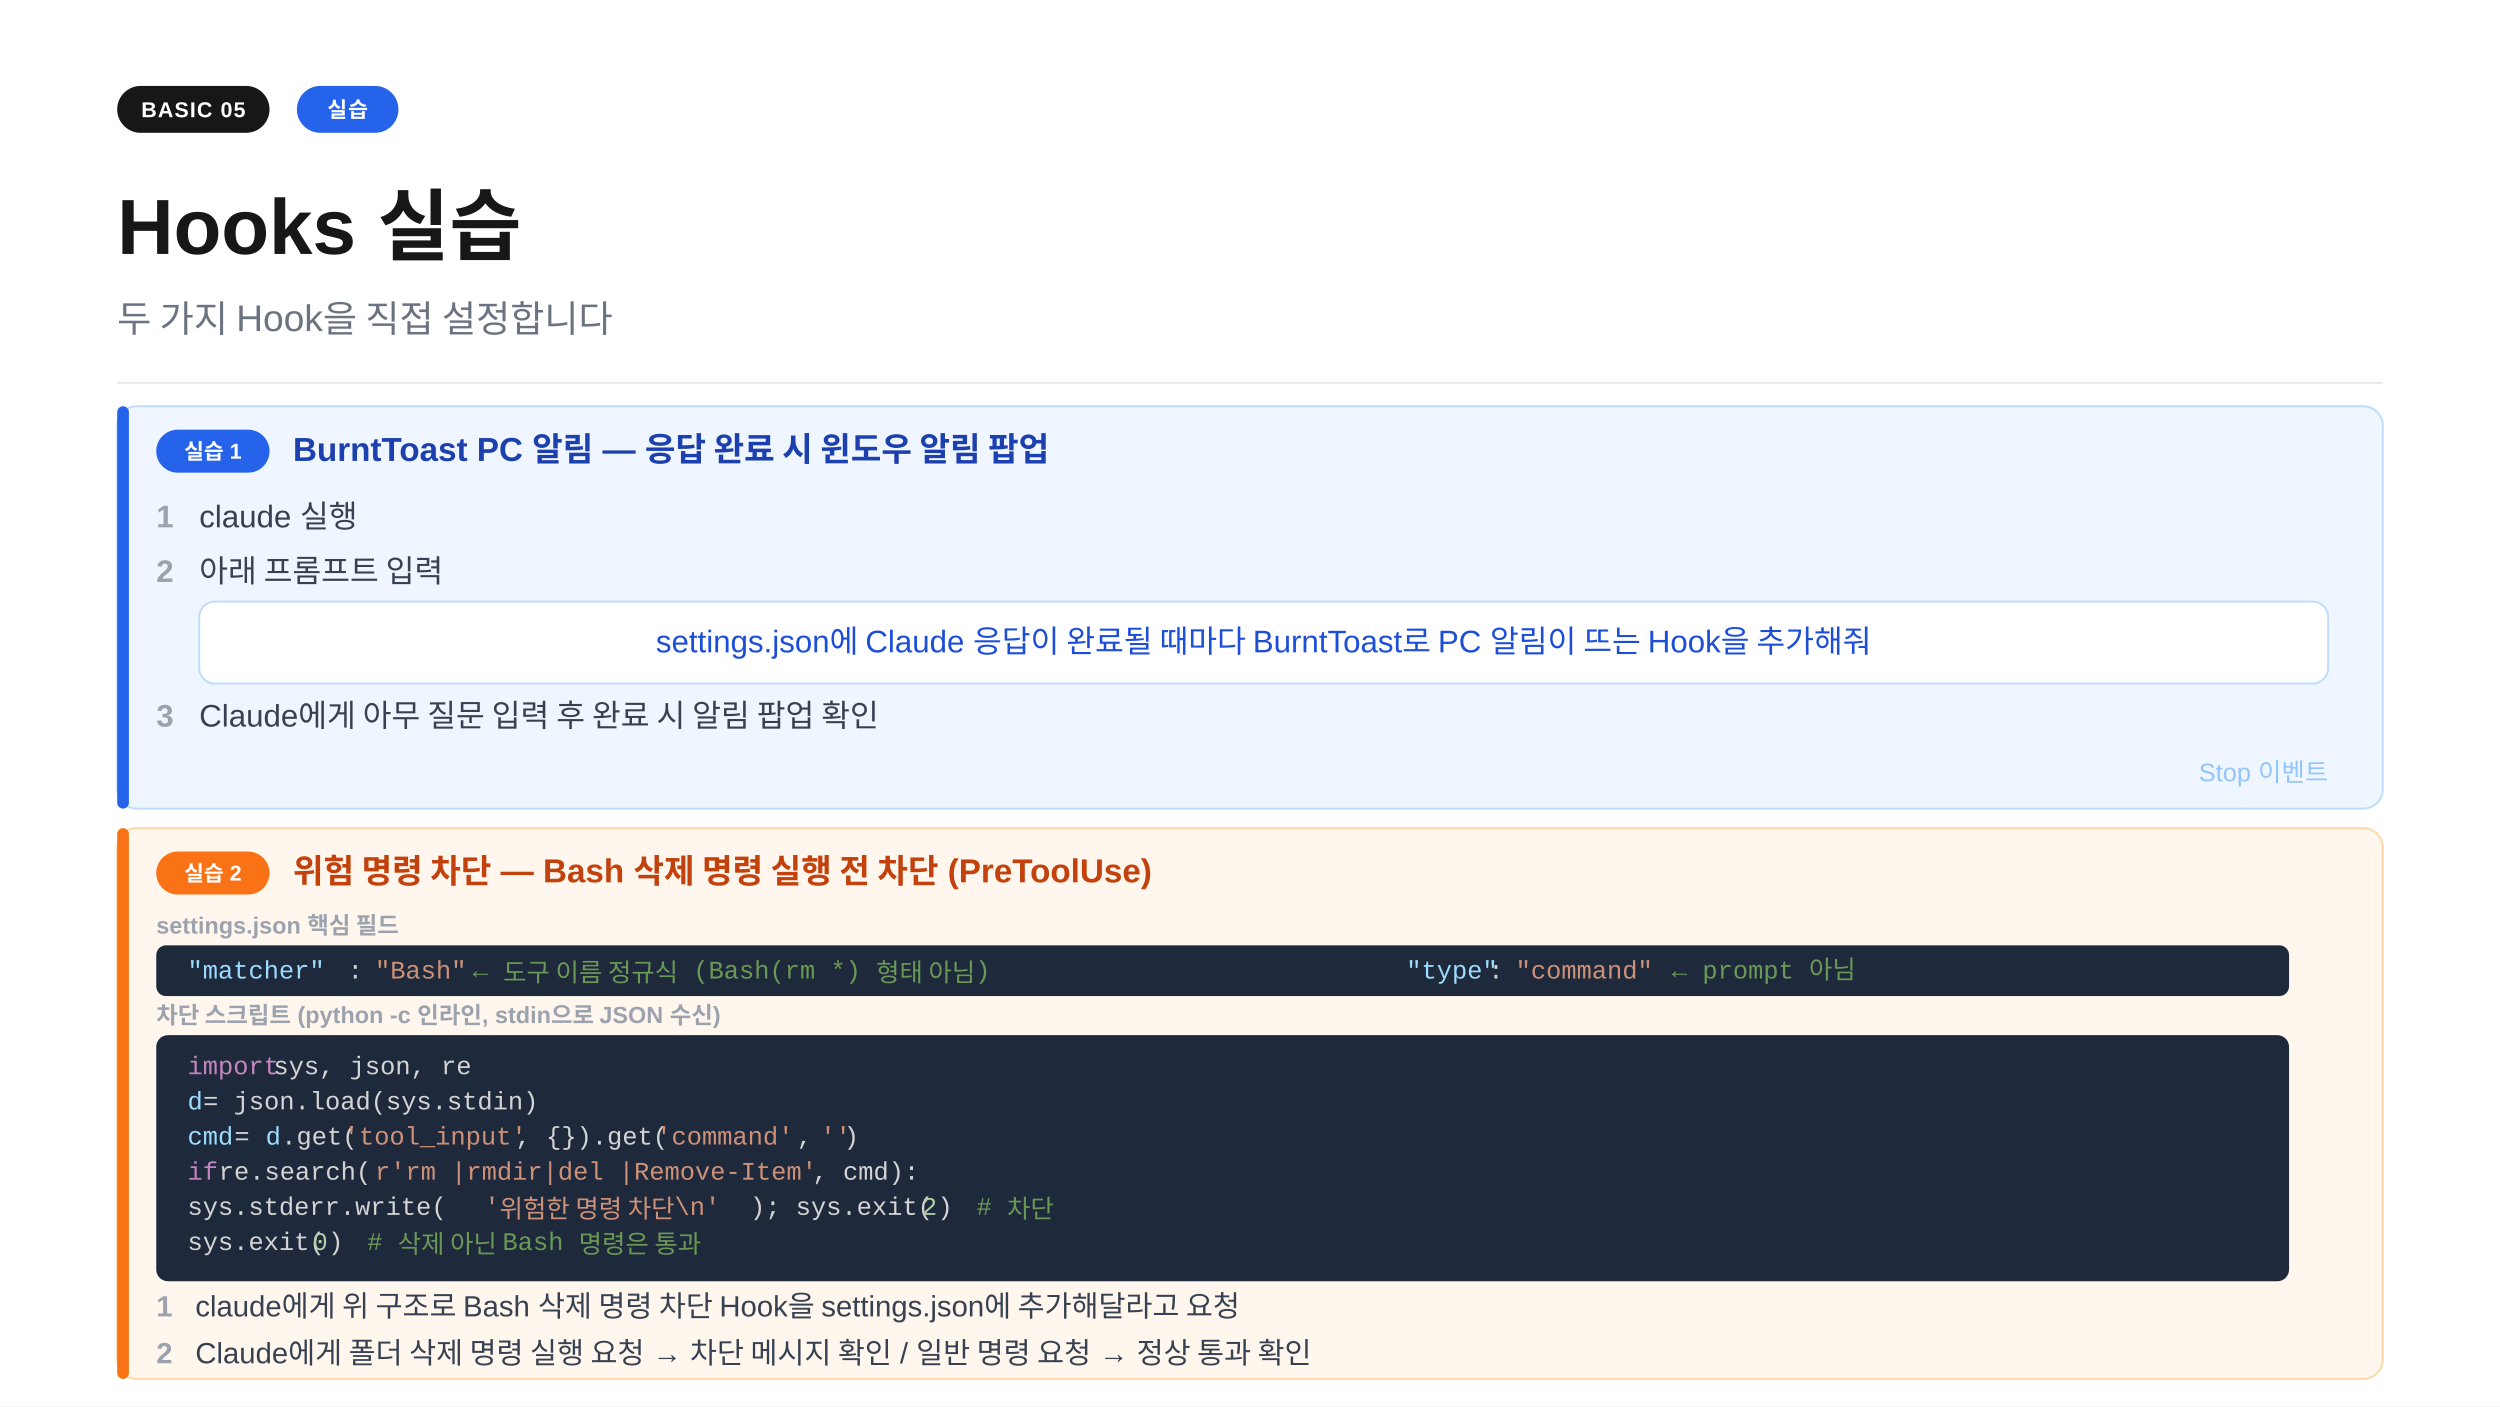
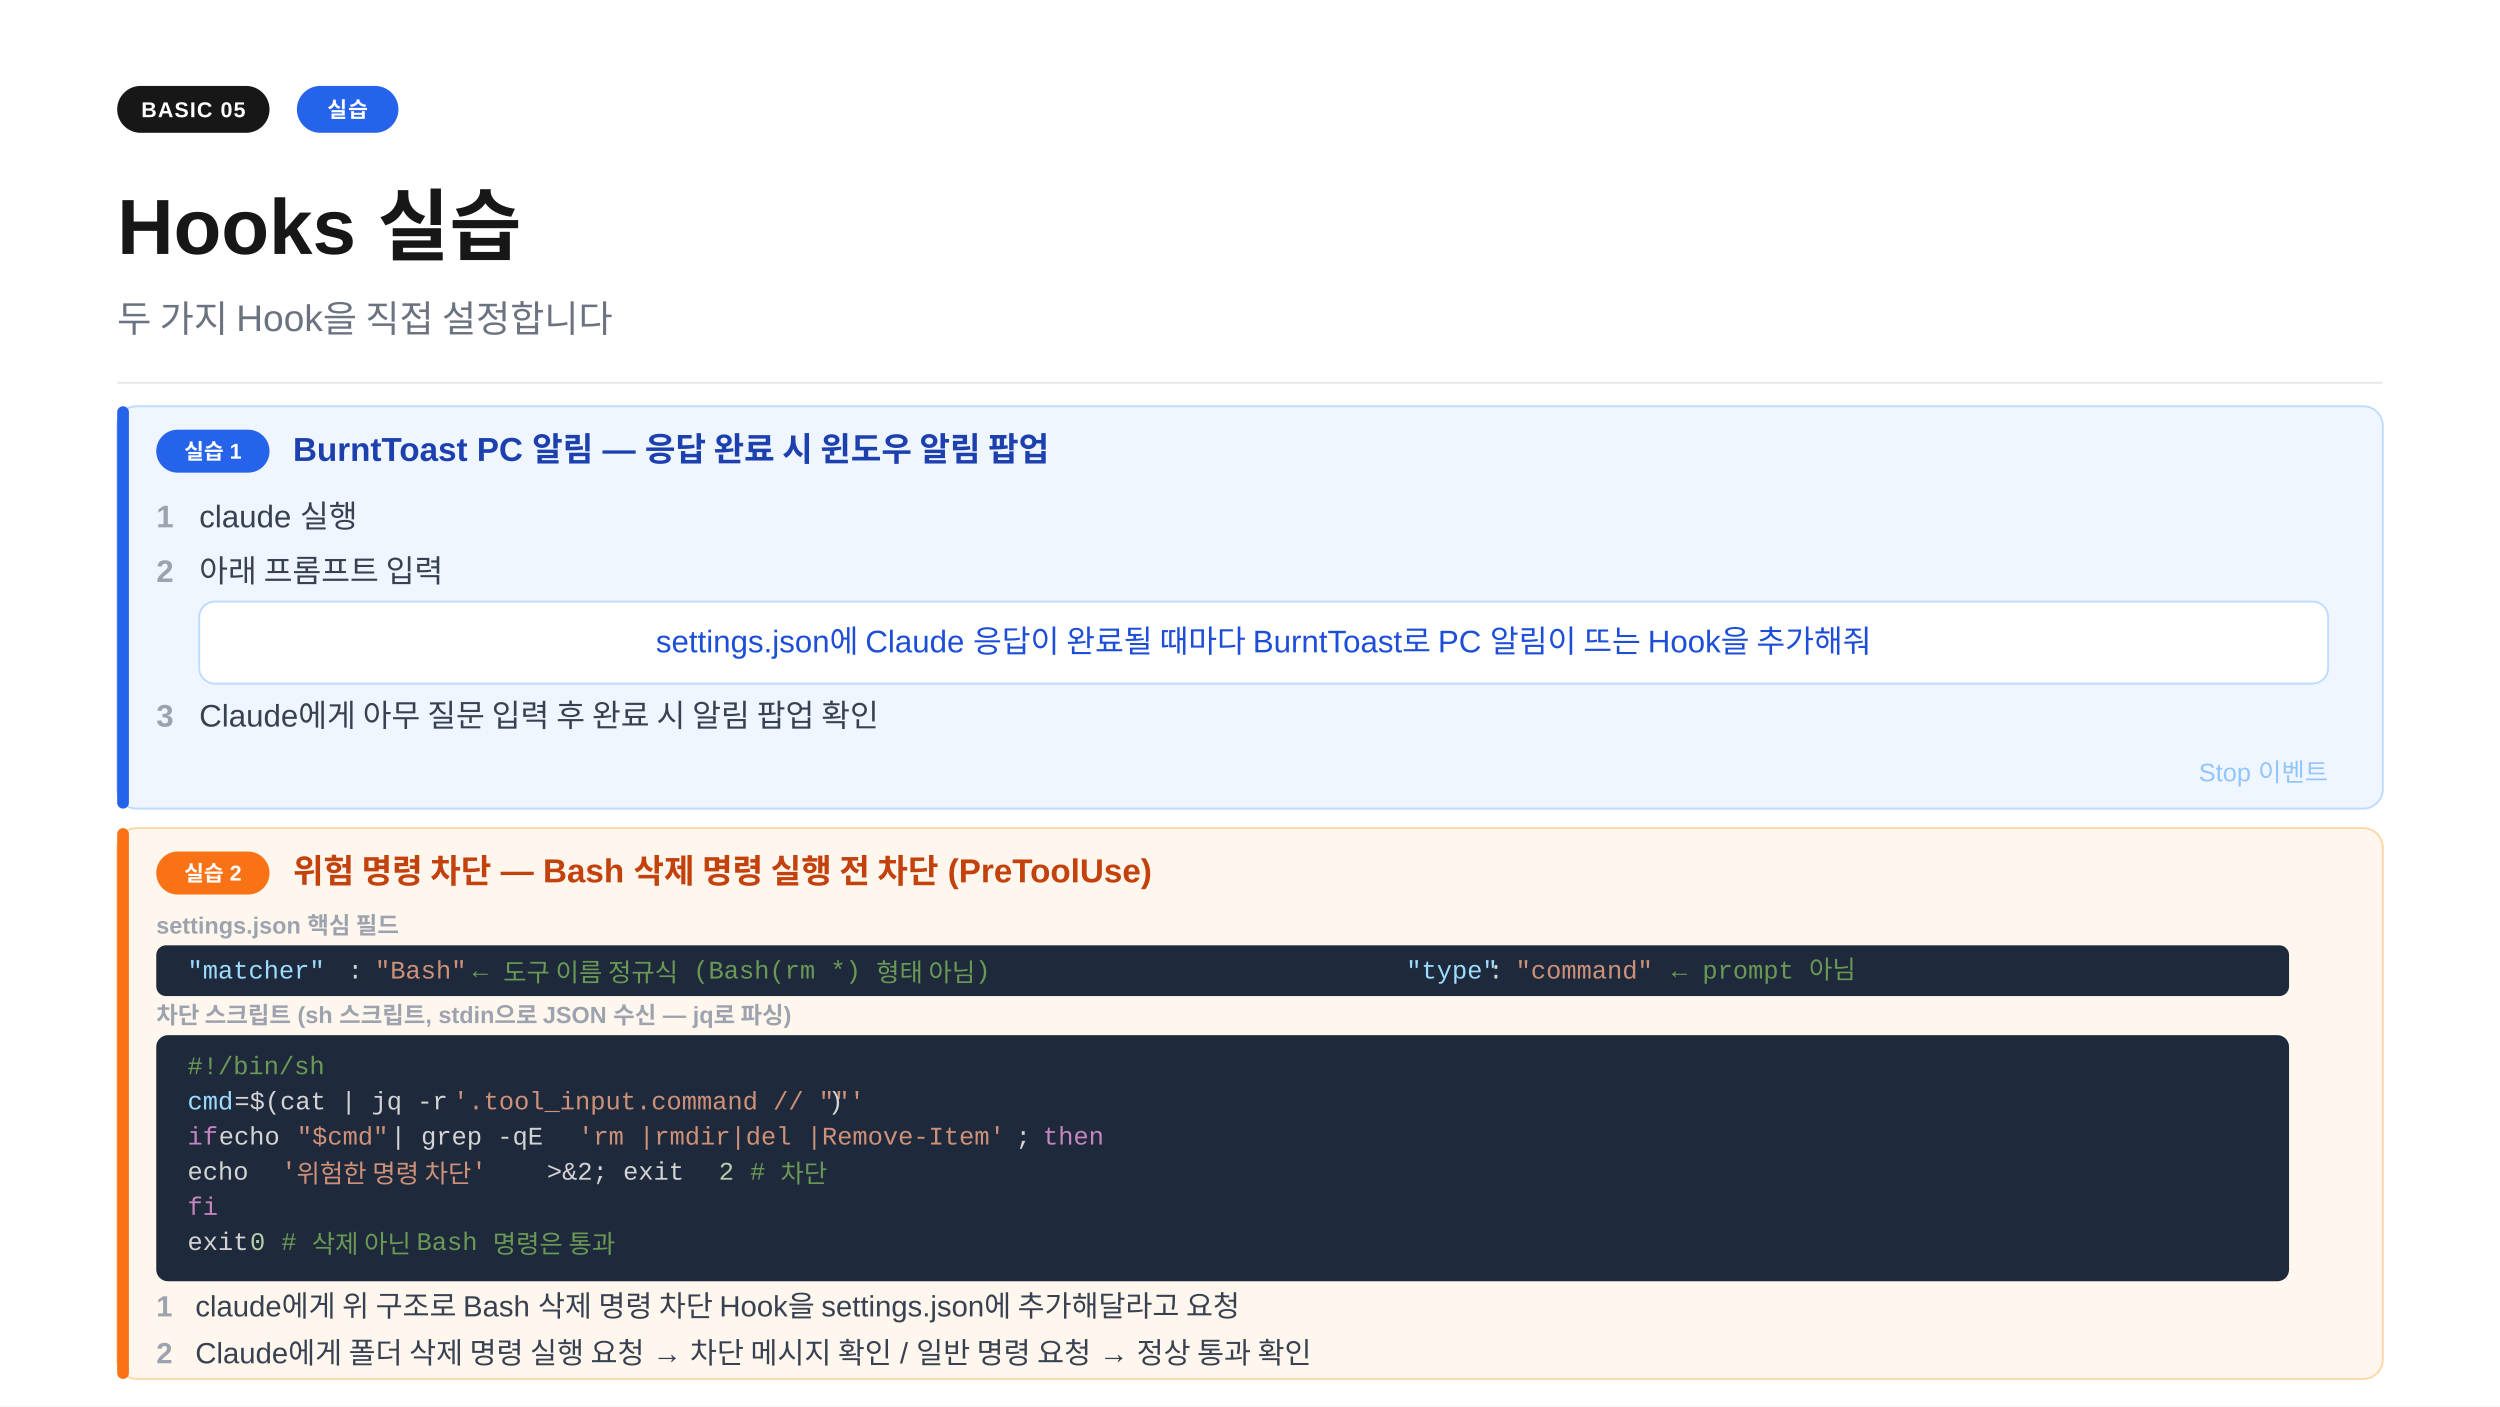
<svg xmlns="http://www.w3.org/2000/svg" width="1280" height="720" viewBox="0 0 1280 720">
  <rect width="1280" height="720" fill="#ffffff" />
  <rect x="60" y="44" width="78" height="24" rx="12" fill="#171717" />
  <text x="99" y="60" text-anchor="middle" font-family="-apple-system,BlinkMacSystemFont,'Segoe UI',Arial,sans-serif" font-size="11" font-weight="700" fill="#ffffff" letter-spacing="0.05em">BASIC 05</text>
  <rect x="152" y="44" width="52" height="24" rx="12" fill="#2563eb" />
  <text x="178" y="60" text-anchor="middle" font-family="-apple-system,BlinkMacSystemFont,'Segoe UI',Arial,sans-serif" font-size="11" font-weight="700" fill="#ffffff" letter-spacing="0.05em">실습</text>
  <text x="60" y="130" font-family="-apple-system,BlinkMacSystemFont,'Segoe UI',Arial,sans-serif" font-size="40" font-weight="700" fill="#171717">Hooks 실습</text>
  <text x="60" y="170" font-family="-apple-system,BlinkMacSystemFont,'Segoe UI',Arial,sans-serif" font-size="19" fill="#6b7280">두 가지 Hook을 직접 설정합니다</text>
  <line x1="60" y1="196" x2="1220" y2="196" stroke="#e5e7eb" stroke-width="1" />
  <rect x="60" y="208" width="1160" height="206" rx="10" fill="#eff6ff" stroke="#bfdbfe" stroke-width="1" />
  <rect x="60" y="208" width="6" height="206" rx="3" fill="#2563eb" />
  <rect x="80" y="220" width="58" height="22" rx="11" fill="#2563eb" />
  <text x="109" y="235" text-anchor="middle" font-family="-apple-system,BlinkMacSystemFont,'Segoe UI',Arial,sans-serif" font-size="11" font-weight="700" fill="#ffffff">실습 1</text>
  <text x="150" y="236" font-family="-apple-system,BlinkMacSystemFont,'Segoe UI',Arial,sans-serif" font-size="17" font-weight="700" fill="#1d40af">BurntToast PC 알림  —  응답 완료 시 윈도우 알림 팝업</text>
  <text x="80" y="270" font-family="-apple-system,BlinkMacSystemFont,'Segoe UI',Arial,sans-serif" font-size="16" fill="#9ca3af" font-weight="600">1</text>
  <text x="102" y="270" font-family="-apple-system,BlinkMacSystemFont,'Segoe UI',Arial,sans-serif" font-size="16" fill="#374151">claude 실행</text>
  <text x="80" y="298" font-family="-apple-system,BlinkMacSystemFont,'Segoe UI',Arial,sans-serif" font-size="16" fill="#9ca3af" font-weight="600">2</text>
  <text x="102" y="298" font-family="-apple-system,BlinkMacSystemFont,'Segoe UI',Arial,sans-serif" font-size="16" fill="#374151">아래 프롬프트 입력</text>
  <rect x="102" y="308" width="1090" height="42" rx="8" fill="#ffffff" stroke="#bfdbfe" stroke-width="1" />
  <text x="647" y="334" text-anchor="middle" font-family="-apple-system,BlinkMacSystemFont,'Segoe UI',Arial,sans-serif" font-size="16" fill="#1d4ed8">settings.json에 Claude 응답이 완료될 때마다 BurntToast로 PC 알림이 뜨는 Hook을 추가해줘</text>
  <text x="80" y="372" font-family="-apple-system,BlinkMacSystemFont,'Segoe UI',Arial,sans-serif" font-size="16" fill="#9ca3af" font-weight="600">3</text>
  <text x="102" y="372" font-family="-apple-system,BlinkMacSystemFont,'Segoe UI',Arial,sans-serif" font-size="16" fill="#374151">Claude에게 아무 질문 입력 후 완료 시 알림 팝업 확인</text>
  <text x="1192" y="400" text-anchor="end" font-family="-apple-system,BlinkMacSystemFont,'Segoe UI',Arial,sans-serif" font-size="13" fill="#93c5fd">Stop 이벤트</text>
  <rect x="60" y="424" width="1160" height="282" rx="10" fill="#fff7ed" stroke="#fed7aa" stroke-width="1" />
  <rect x="60" y="424" width="6" height="282" rx="3" fill="#f97316" />
  <rect x="80" y="436" width="58" height="22" rx="11" fill="#f97316" />
  <text x="109" y="451" text-anchor="middle" font-family="-apple-system,BlinkMacSystemFont,'Segoe UI',Arial,sans-serif" font-size="11" font-weight="700" fill="#ffffff">실습 2</text>
  <text x="150" y="452" font-family="-apple-system,BlinkMacSystemFont,'Segoe UI',Arial,sans-serif" font-size="17" font-weight="700" fill="#c2410c">위험 명령 차단  —  Bash 삭제 명령 실행 전 차단 (PreToolUse)</text>
  <text x="80" y="478" font-family="-apple-system,BlinkMacSystemFont,'Segoe UI',Arial,sans-serif" font-size="12" fill="#9ca3af" font-weight="600">settings.json 핵심 필드</text>
  <rect x="80" y="484" width="1092" height="26" rx="5" fill="#1e293b" />
  <text x="96" y="501" font-family="Consolas,'Courier New',monospace" font-size="13" fill="#9cdcfe">"matcher"</text>
  <text x="178" y="501" font-family="Consolas,'Courier New',monospace" font-size="13" fill="#d4d4d4">: </text>
  <text x="192" y="501" font-family="Consolas,'Courier New',monospace" font-size="13" fill="#ce9178">"Bash"</text>
  <text x="242" y="501" font-family="Consolas,'Courier New',monospace" font-size="13" fill="#6a9955">  ← 도구 이름 정규식 (Bash(rm *) 형태 아님)</text>
  <text x="720" y="501" font-family="Consolas,'Courier New',monospace" font-size="13" fill="#9cdcfe">"type"</text>
  <text x="762" y="501" font-family="Consolas,'Courier New',monospace" font-size="13" fill="#d4d4d4">: </text>
  <text x="776" y="501" font-family="Consolas,'Courier New',monospace" font-size="13" fill="#ce9178">"command"</text>
  <text x="856" y="501" font-family="Consolas,'Courier New',monospace" font-size="13" fill="#6a9955">  ← prompt 아님</text>
-   <text x="80" y="524" font-family="-apple-system,BlinkMacSystemFont,'Segoe UI',Arial,sans-serif" font-size="12" fill="#9ca3af" font-weight="600">차단 스크립트 (python -c 인라인, stdin으로 JSON 수신)</text>
+   <text x="80" y="524" font-family="-apple-system,BlinkMacSystemFont,'Segoe UI',Arial,sans-serif" font-size="12" fill="#9ca3af" font-weight="600">차단 스크립트 (sh 스크립트, stdin으로 JSON 수신 — jq로 파싱)</text>
  <rect x="80" y="530" width="1092" height="126" rx="6" fill="#1e293b" />
-   <text x="96" y="550" font-family="Consolas,'Courier New',monospace" font-size="13" fill="#c586c0">import</text>
-   <text x="140" y="550" font-family="Consolas,'Courier New',monospace" font-size="13" fill="#d4d4d4"> sys, json, re</text>
-   <text x="96" y="568" font-family="Consolas,'Courier New',monospace" font-size="13" fill="#9cdcfe">d</text>
-   <text x="104" y="568" font-family="Consolas,'Courier New',monospace" font-size="13" fill="#d4d4d4"> = json.load(sys.stdin)</text>
-   <text x="96" y="586" font-family="Consolas,'Courier New',monospace" font-size="13" fill="#9cdcfe">cmd</text>
-   <text x="120" y="586" font-family="Consolas,'Courier New',monospace" font-size="13" fill="#d4d4d4"> = </text>
-   <text x="136" y="586" font-family="Consolas,'Courier New',monospace" font-size="13" fill="#9cdcfe">d</text>
-   <text x="144" y="586" font-family="Consolas,'Courier New',monospace" font-size="13" fill="#d4d4d4">.get(</text>
-   <text x="176" y="586" font-family="Consolas,'Courier New',monospace" font-size="13" fill="#ce9178">'tool_input'</text>
-   <text x="264" y="586" font-family="Consolas,'Courier New',monospace" font-size="13" fill="#d4d4d4">, {}).get(</text>
-   <text x="336" y="586" font-family="Consolas,'Courier New',monospace" font-size="13" fill="#ce9178">'command'</text>
-   <text x="408" y="586" font-family="Consolas,'Courier New',monospace" font-size="13" fill="#d4d4d4">, </text>
-   <text x="420" y="586" font-family="Consolas,'Courier New',monospace" font-size="13" fill="#ce9178">''</text>
-   <text x="432" y="586" font-family="Consolas,'Courier New',monospace" font-size="13" fill="#d4d4d4">)</text>
-   <text x="96" y="604" font-family="Consolas,'Courier New',monospace" font-size="13" fill="#c586c0">if</text>
-   <text x="112" y="604" font-family="Consolas,'Courier New',monospace" font-size="13" fill="#d4d4d4"> re.search(</text>
-   <text x="192" y="604" font-family="Consolas,'Courier New',monospace" font-size="13" fill="#ce9178">r'rm |rmdir|del |Remove-Item'</text>
-   <text x="416" y="604" font-family="Consolas,'Courier New',monospace" font-size="13" fill="#d4d4d4">, cmd):</text>
-   <text x="96" y="622" font-family="Consolas,'Courier New',monospace" font-size="13" fill="#d4d4d4">    sys.stderr.write(</text>
-   <text x="248" y="622" font-family="Consolas,'Courier New',monospace" font-size="13" fill="#ce9178">'위험한 명령 차단\n'</text>
-   <text x="384" y="622" font-family="Consolas,'Courier New',monospace" font-size="13" fill="#d4d4d4">); sys.exit(</text>
-   <text x="472" y="622" font-family="Consolas,'Courier New',monospace" font-size="13" fill="#b5cea8">2</text>
-   <text x="480" y="622" font-family="Consolas,'Courier New',monospace" font-size="13" fill="#d4d4d4">)</text>
-   <text x="500" y="622" font-family="Consolas,'Courier New',monospace" font-size="13" fill="#6a9955">  # 차단</text>
-   <text x="96" y="640" font-family="Consolas,'Courier New',monospace" font-size="13" fill="#d4d4d4">sys.exit(</text>
-   <text x="160" y="640" font-family="Consolas,'Courier New',monospace" font-size="13" fill="#b5cea8">0</text>
-   <text x="168" y="640" font-family="Consolas,'Courier New',monospace" font-size="13" fill="#d4d4d4">)</text>
-   <text x="188" y="640" font-family="Consolas,'Courier New',monospace" font-size="13" fill="#6a9955">  # 삭제 아닌 Bash 명령은 통과</text>
+   <text x="96" y="550" font-family="Consolas,'Courier New',monospace" font-size="13" fill="#6a9955">#!/bin/sh</text>
+   <text x="96" y="568" font-family="Consolas,'Courier New',monospace" font-size="13" fill="#9cdcfe">cmd</text>
+   <text x="120" y="568" font-family="Consolas,'Courier New',monospace" font-size="13" fill="#d4d4d4">=$(cat | jq -r </text>
+   <text x="232" y="568" font-family="Consolas,'Courier New',monospace" font-size="13" fill="#ce9178">'.tool_input.command // ""'</text>
+   <text x="424" y="568" font-family="Consolas,'Courier New',monospace" font-size="13" fill="#d4d4d4">)</text>
+   <text x="96" y="586" font-family="Consolas,'Courier New',monospace" font-size="13" fill="#c586c0">if</text>
+   <text x="112" y="586" font-family="Consolas,'Courier New',monospace" font-size="13" fill="#d4d4d4"> echo </text>
+   <text x="152" y="586" font-family="Consolas,'Courier New',monospace" font-size="13" fill="#ce9178">"$cmd"</text>
+   <text x="200" y="586" font-family="Consolas,'Courier New',monospace" font-size="13" fill="#d4d4d4"> | grep -qE </text>
+   <text x="296" y="586" font-family="Consolas,'Courier New',monospace" font-size="13" fill="#ce9178">'rm |rmdir|del |Remove-Item'</text>
+   <text x="520" y="586" font-family="Consolas,'Courier New',monospace" font-size="13" fill="#d4d4d4">; </text>
+   <text x="534" y="586" font-family="Consolas,'Courier New',monospace" font-size="13" fill="#c586c0">then</text>
+   <text x="96" y="604" font-family="Consolas,'Courier New',monospace" font-size="13" fill="#d4d4d4">  echo </text>
+   <text x="144" y="604" font-family="Consolas,'Courier New',monospace" font-size="13" fill="#ce9178">'위험한 명령 차단'</text>
+   <text x="280" y="604" font-family="Consolas,'Courier New',monospace" font-size="13" fill="#d4d4d4"> &gt;&amp;2; exit </text>
+   <text x="368" y="604" font-family="Consolas,'Courier New',monospace" font-size="13" fill="#b5cea8">2</text>
+   <text x="384" y="604" font-family="Consolas,'Courier New',monospace" font-size="13" fill="#6a9955">   # 차단</text>
+   <text x="96" y="622" font-family="Consolas,'Courier New',monospace" font-size="13" fill="#c586c0">fi</text>
+   <text x="96" y="640" font-family="Consolas,'Courier New',monospace" font-size="13" fill="#d4d4d4">exit </text>
+   <text x="128" y="640" font-family="Consolas,'Courier New',monospace" font-size="13" fill="#b5cea8">0</text>
+   <text x="144" y="640" font-family="Consolas,'Courier New',monospace" font-size="13" fill="#6a9955">   # 삭제 아닌 Bash 명령은 통과</text>
  <text x="80" y="674" font-family="-apple-system,BlinkMacSystemFont,'Segoe UI',Arial,sans-serif" font-size="15" fill="#9ca3af" font-weight="600">1</text>
  <text x="100" y="674" font-family="-apple-system,BlinkMacSystemFont,'Segoe UI',Arial,sans-serif" font-size="15" fill="#374151">claude에게 위 구조로 Bash 삭제 명령 차단 Hook을 settings.json에 추가해달라고 요청</text>
  <text x="80" y="698" font-family="-apple-system,BlinkMacSystemFont,'Segoe UI',Arial,sans-serif" font-size="15" fill="#9ca3af" font-weight="600">2</text>
  <text x="100" y="698" font-family="-apple-system,BlinkMacSystemFont,'Segoe UI',Arial,sans-serif" font-size="15" fill="#374151">Claude에게 폴더 삭제 명령 실행 요청 → 차단 메시지 확인 / 일반 명령 요청 → 정상 통과 확인</text>
</svg>
